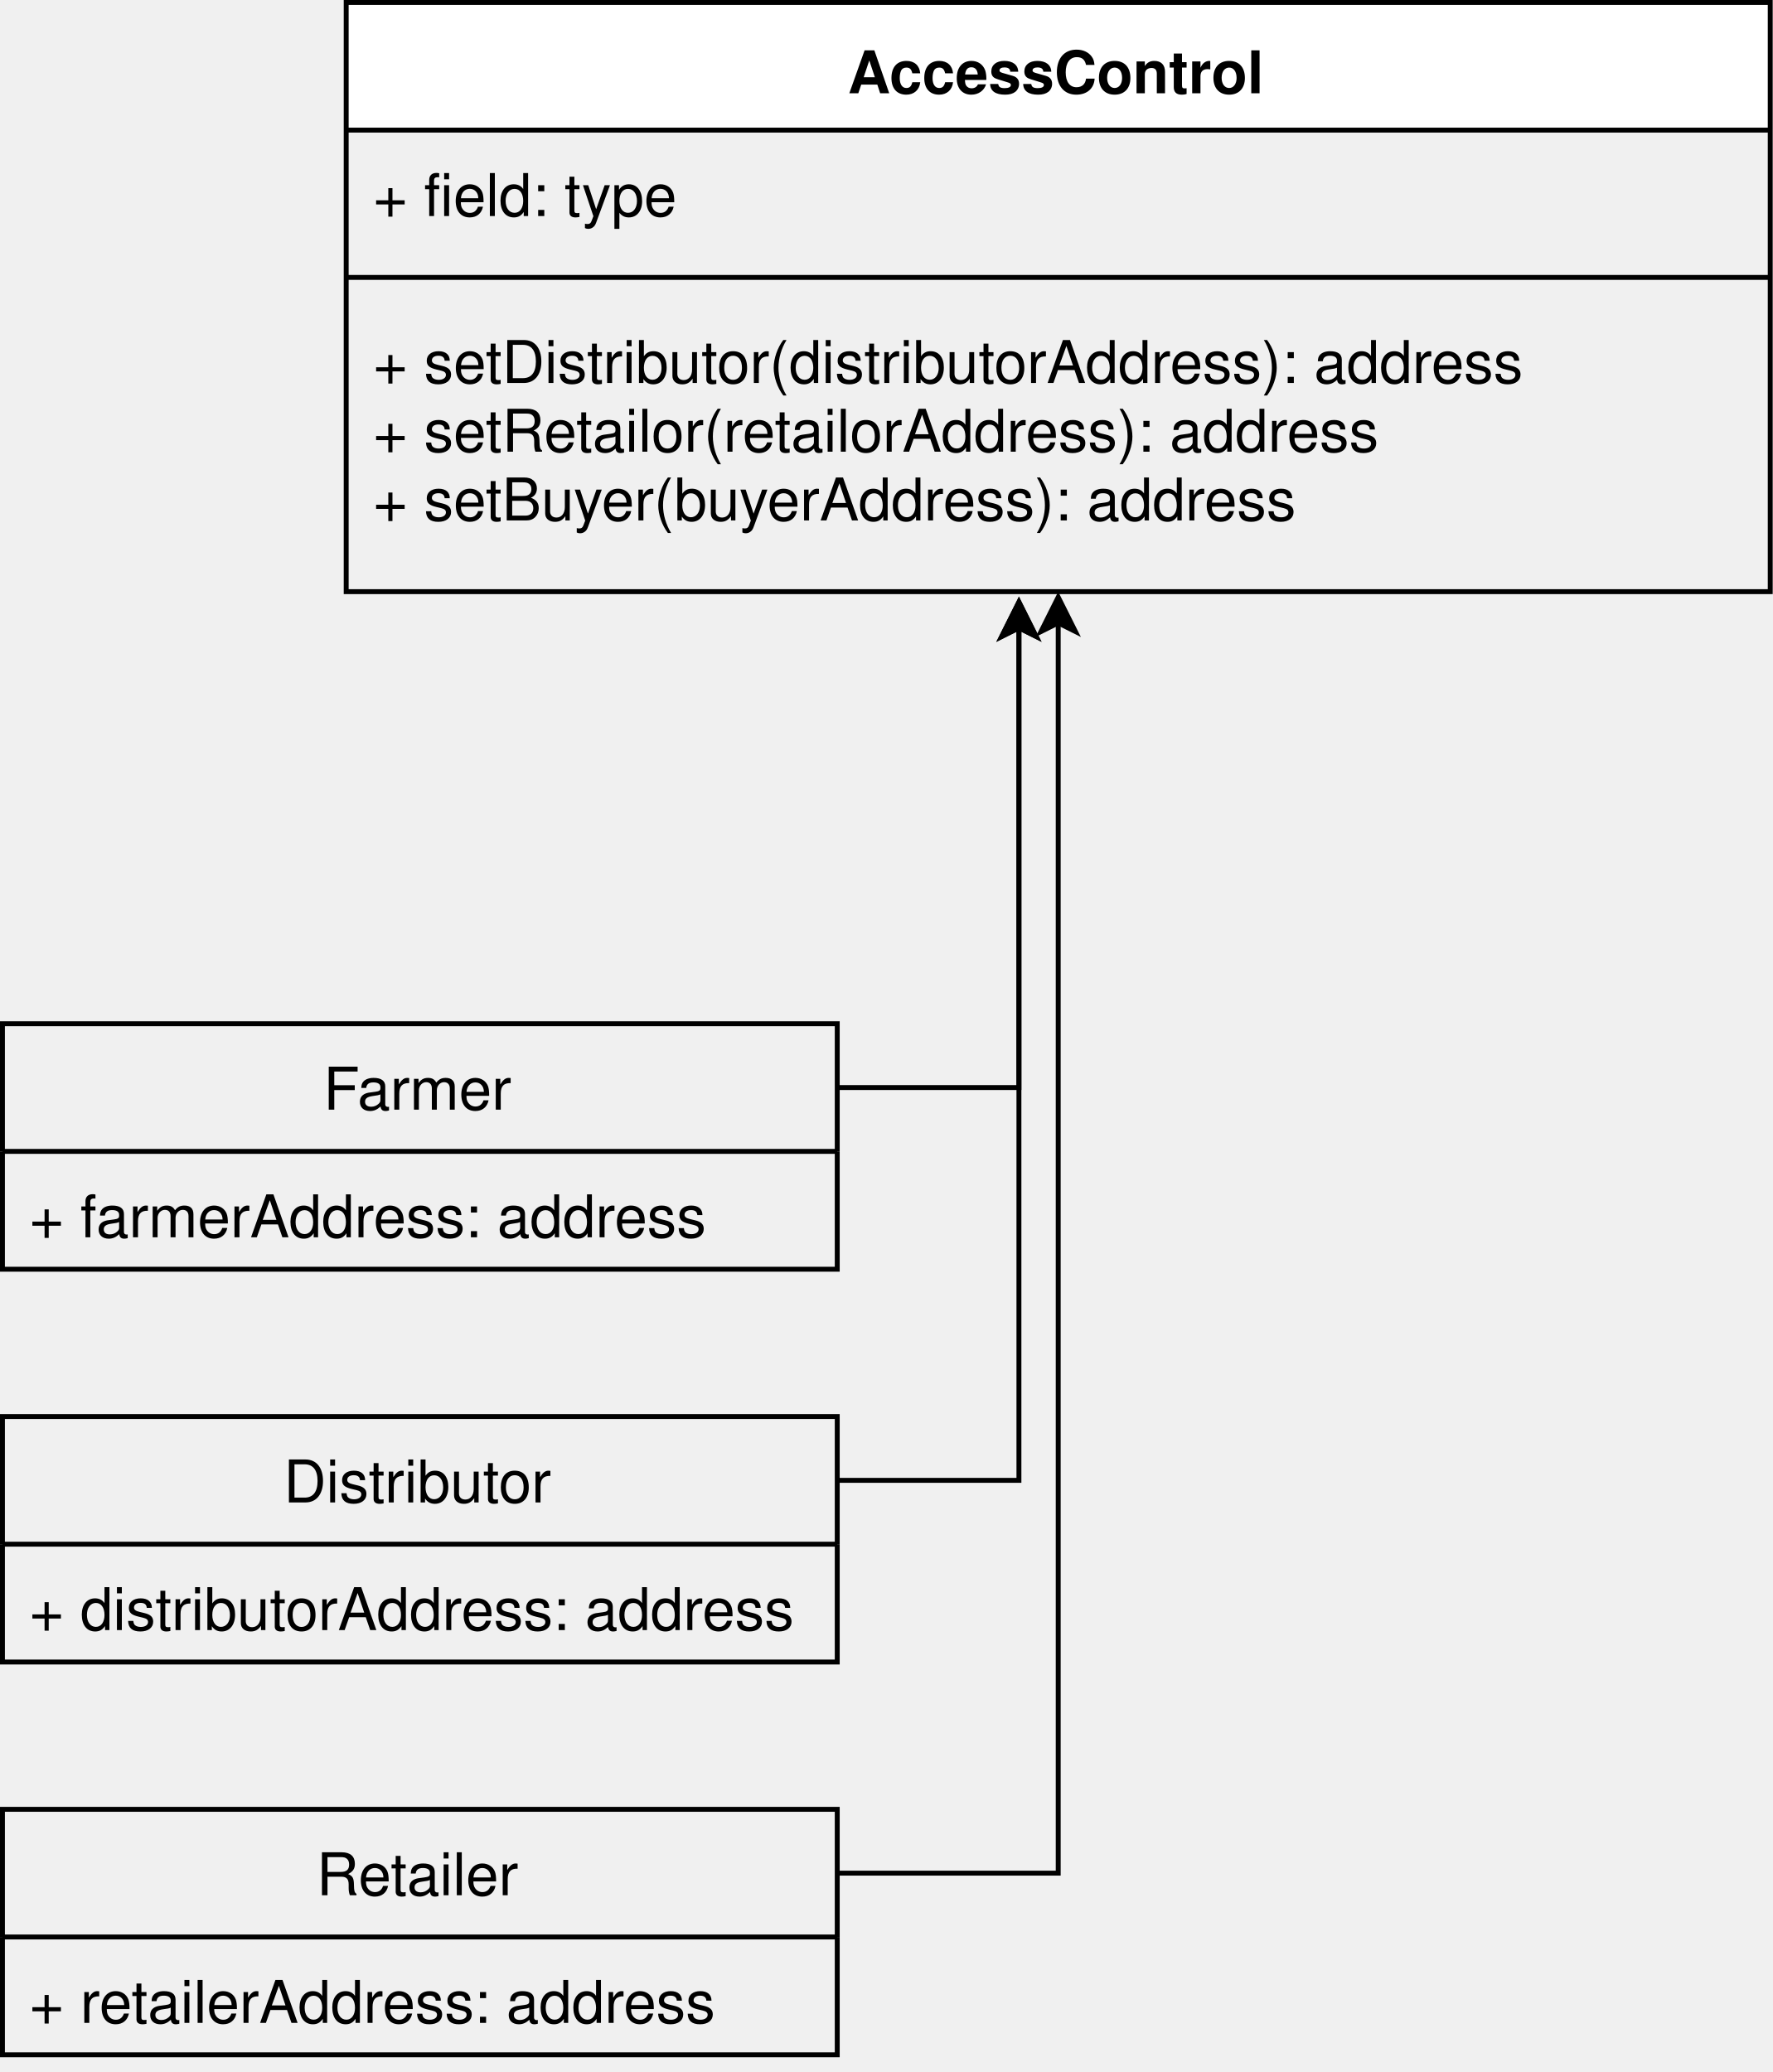
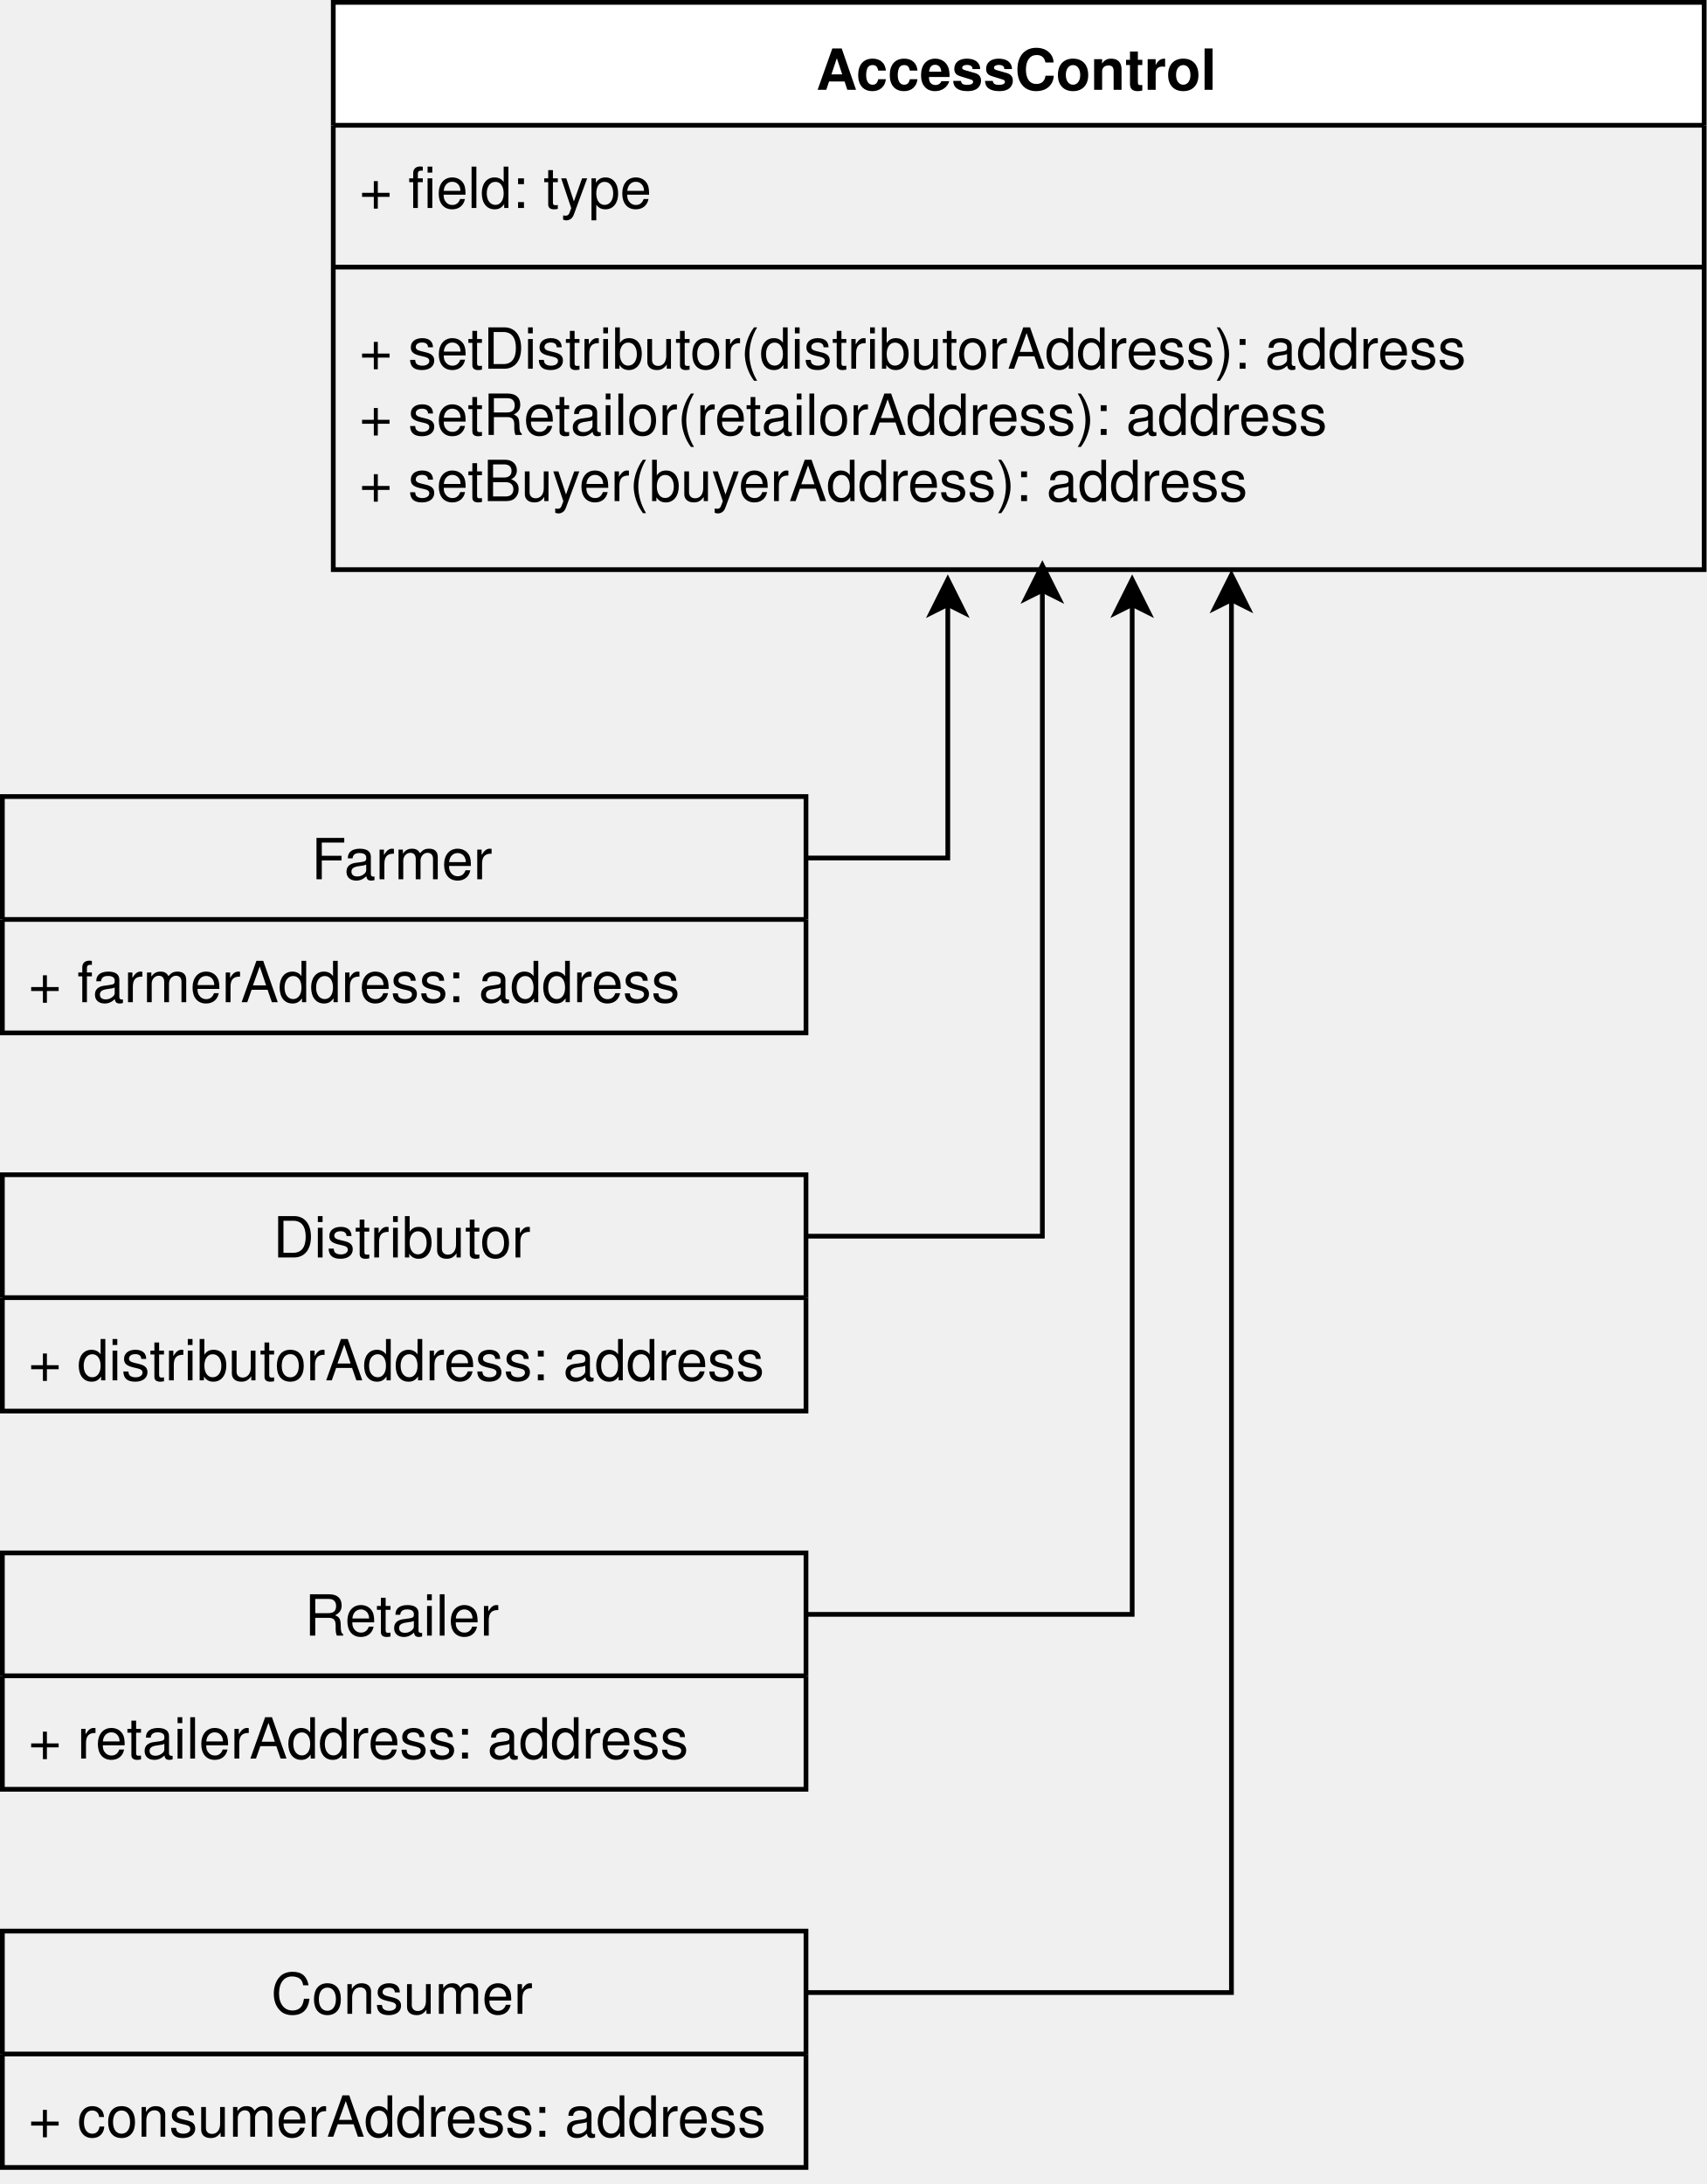
- <svg xmlns="http://www.w3.org/2000/svg" style="background-color: rgb(255, 255, 255);" version="1.1" width="361px" height="422px" viewBox="-0.5 -0.5 361 422" content="&lt;mxfile modified=&quot;2019-02-03T20:19:37.953Z&quot; host=&quot;www.draw.io&quot; agent=&quot;Mozilla/5.0 (Macintosh; Intel Mac OS X 10.14; rv:65.0) Gecko/20100101 Firefox/65.0&quot; etag=&quot;a72BPePTPHIv0eQYa_vT&quot; version=&quot;10.1.6-7&quot; type=&quot;google&quot;&gt;&lt;diagram name=&quot;Page-1&quot; id=&quot;c4acf3e9-155e-7222-9cf6-157b1a14988f&quot;&gt;7Vlbc9o6EP41zKQPzeAb0Ecuac+cSTucJtPLo7AXWyeyxcgi4Pz6ruw1xhiIm4QmnSHDBO1qdfF+nz4t0HHG8fqTYovoswxAdOxusO44k45tW5bdxzfjyQqP17MKR6h4QEGV44Y/ADm75F3yANJaoJZSaL6oO32ZJODrmo8pJVf1sLkU9VUXLISG48Znoun9zgMdlc/V7VYd/wAPI1p64FHHjPl3oZLLhNbr2M48/yu6Y1bORfFpxAK52nI5Vx1nrKTURStej0GY3JZpK8Z9PNC72beCRLcZ8G8v/jIb3bm33779/E98/xJMVw/vaZZ7JpaUj6HvQ5qOZaKVFLRznZXZSlc8FixBazTHkBvqsdBmgocJtn3cDyh03IPSHBM9pA4tF+j1Iy6Ca5bJpdl1qjGLpTWKpOIPOC0TNCd2K02csXu1iBszEt1d9CpIMWZapsLacX1m61rgNUs1OXwpBFukfLZ5jJipkCcjqbWMKaiZ6TJt+ISw3nJR5j+BjEGrDEM254RYQKekbxfmqqKc/YFCoi22WSV7GNE83ExdQY0NQvs3kLcbyHfskTlAHMwJGppzmC2gwQB8YJ0jo+QdjKWQCPUkkQUluBA7rpIVAub6ICfSBfN5El7nMRO38nylTBiXxLFzkZ+giAcBJAZPqZlmBXgGqYXkic4z5Y3whbkbdy+9jocbH6NtVTa+TLjSyHR8FsZzaAGZsQLDjj2gHz1AjzOBkEcat0K+jHtx4J09wO9gLHiOXYFxqYrWkwCOESoBFaK3BvDJe6uButNE3dmDsGAzEFOZcs2lmV8VsTvIvxa4XstjPTgRtu6BQ52CnnDMBJ8ttVQXQdUeBgGKYvquOPGssDqGfM56mGeKxn8FzTgif6Go0XrkaJmBupiZ/4+POavNixKy121HyN6prhnLaWAKARZgZGJKIhnKhImryjvKqyoIKM2Rjst6ANZc/9hq/zQhl7ZH5qS853MjI+N/0DqjIoIh5w26m2WvZS5I+YRY8mQ/8hldvJ/JYZawLrtWv3RUi+RWtm1NQXHMmyl/jlcOqVwqH47kjdQf658QjjGCTrzJ6VE+KBBM8/t60bsPbRo6Ndyu6pdNFUu8cnbrkmKjNGqHM5ttPJ1GvYawfWQqxjy3LFC7z64896jN31qMunUs7UFTJKz+HpHwTiUS/UO1aI4xXRo7d8b5ojgmC73WnDhclu7lgO2e6qLov/pFcYILoO3d8/SLwnJf66Z4HtzNUnWrQj3L+vNl3dlT+/1ZWbe8A7re/PxxFvff+RTgtqbGW1H3zZegb0LdvZq2P6Lrf0DCBy0l3HpbEj5oHO/iS4JzWf4S+u26r67fHw7otyKYz+L9BPEetObF6cUbzeoHqOKzevUrn3P1Cw==&lt;/diagram&gt;&lt;/mxfile&gt;">
+ <svg xmlns="http://www.w3.org/2000/svg" style="background-color: rgb(255, 255, 255);" version="1.1" width="361px" height="462px" viewBox="-0.5 -0.5 361 462" content="&lt;mxfile modified=&quot;2019-02-05T03:50:01.874Z&quot; host=&quot;www.draw.io&quot; agent=&quot;Mozilla/5.0 (Macintosh; Intel Mac OS X 10.14; rv:65.0) Gecko/20100101 Firefox/65.0&quot; etag=&quot;oAYHf9Rs9Ai8mPaPfqv6&quot; version=&quot;10.1.7&quot; type=&quot;google&quot;&gt;&lt;diagram name=&quot;Page-1&quot; id=&quot;c4acf3e9-155e-7222-9cf6-157b1a14988f&quot;&gt;7VrZbts6EP0aA+lDAi2Wl0cvaS+CpHDjomkeaYmW2FCiQdGxla/vUKIsa3Nkx04aXBdBI46G25zDOUMhLXPkr79xtPDumINpy9CcdcsctwxD1w0NfklLlFisvp4YXE4c5ZQZpuQFK6Pq5y6Jg8Oco2CMCrLIG20WBNgWORvinK3ybnNG87MukItLhqmNaNn6QBzhpfvStOzFf5i4npq6Z6kXM2Q/uZwtAzVfyzDn8b/ktY/SsZR/6CGHrbZM5nXLHHHGRPLkr0eYytimYUv6fa15u1k3x4Fo0uGm43+fDZ/aP3/9evxBH747k9XLpRrlGdGlisfAtnEYjlggOKNq5SJKoxWuiE9RAK3hHFym6o0ObUSJG8CzDevBHAzPmAsCgR6oF4ItwGp7hDq3KGJLuepQQBTT1tBjnLzAsIiqMeE1F4ozRifnMZU9wayBleMQfCZpKPSC6Q6tc463KBTKYDNK0SIks802fMRdEgyZEMxXTuVIp2GDHeL1lklF/htmPhY8ApfNOVEsUKekayTNVUY5o69cvC22bY4XUjR3N0NnUMODQnsP5I0S8i1jKA8QwfIEDeQ5jBa4xADYsIiR4ewJjxhlAPU4YAklCKUFU8oKiueilhPhAtkkcG9jn3E7s9yrSEgTg75zGp8gjzgODiSeTCCBEvAkUgtGAhFHyhrCD8RupF1ZLQsWPoK2nrXhR7pzAUyHvSASQ4uBGSss2VEB+s4D9DoTFPJA40bIp35HB96sAL6AMSUxdgnGaVbUDwLYB6gozhD9KQEfX+ol1M0y6mYFwhTNMJ2wkAjC5Pg88S0g/1HgWg2Pde9E2LZrDnWIxZhAJMhsKRi/cLLngeNAUgy/JCceJa2WJJ+5HsSRUv3vsUAEkL/g6qFxz+EywvxiJv9/vc852xyVkB2tGSE7p5IZ3Sxhih0owFQTQuIxlwWIXmfWYVxVYUeF2RN+Wg/gNRG/t54fpcuVYanmONX5uBGpxh8sRKSKCAScl+hupr1lcULSd8l8yJbcxjs2qVK13NhOUDimSJDnfOVZFXLVdSIJlhURRjtfROh9Mz8EVEsuFqpXBtyAcxRtuSneNp7HsMx8ZdlwXRlvkhVkLNrE5HBidUqp7iviPhSeDUtW7c21aEX++azlaRHwdjlt6N2KtGGdKm1066rTGGMlIwUVOUvHLunoNOZEfaFayQGj/XYOkMeHH53obnTv3XT+zKZPj+HN6rL/aZQDIs+j3/GIlt5NDckU/c7GkE0St6Lt1gRzAmGTF+etQ11QlMPUSVcAJerwWvV4fNXqFJKLVkgax1Ktwjym+Q4qpJcr7q1C+6xFb9ci0/hoLdKtGjEqX6POirTPZabdmBofIEnVH820EqifQZN65rYm6Vea/gZNOkiCevtI0DvcpHpm4cZS+Np2LE3q9nPztPX30KReKV8lH2/Ol6NjCFJb+3BB6tcIElcwn9XoADXqNebFv3JB+myf1va9zVRu+jSCYGrFT1jGSQShOE+7v/vTWt26jiUg9SHOpRd5tpb/449rpaRQwd3G+tF7R/2oxNeokQ9boXyWj5J8vEKAfTLV6dUDmtmflSRJIfvbHfP6Lw==&lt;/diagram&gt;&lt;/mxfile&gt;">
  <defs>
    <clipPath id="mx-clip-74-31-282-26-0">
      <rect x="74" y="31" width="282" height="26" />
    </clipPath>
    <clipPath id="mx-clip-74-65-282-60-0">
      <rect x="74" y="65" width="282" height="60" />
    </clipPath>
-     <clipPath id="mx-clip-4-239-162-24-0">
-       <rect x="4" y="239" width="162" height="24" />
+     <clipPath id="mx-clip-4-199-162-24-0">
+       <rect x="4" y="199" width="162" height="24" />
    </clipPath>
-     <clipPath id="mx-clip-4-319-162-24-0">
-       <rect x="4" y="319" width="162" height="24" />
+     <clipPath id="mx-clip-4-279-162-24-0">
+       <rect x="4" y="279" width="162" height="24" />
    </clipPath>
-     <clipPath id="mx-clip-4-399-162-24-0">
-       <rect x="4" y="399" width="162" height="24" />
+     <clipPath id="mx-clip-4-359-162-24-0">
+       <rect x="4" y="359" width="162" height="24" />
+     </clipPath>
+     <clipPath id="mx-clip-4-439-162-24-0">
+       <rect x="4" y="439" width="162" height="24" />
    </clipPath>
  </defs>
  <g>
    <path d="M 70 26 L 70 0 L 360 0 L 360 26" fill="#ffffff" stroke="#000000" stroke-miterlimit="10" pointer-events="none" />
    <path d="M 70 26 L 70 120 L 360 120 L 360 26" fill="none" stroke="#000000" stroke-miterlimit="10" pointer-events="none" />
    <path d="M 70 26 L 360 26" fill="none" stroke="#000000" stroke-miterlimit="10" pointer-events="none" />
    <g fill="#000000" font-family="Helvetica" font-weight="bold" text-anchor="middle" font-size="12px">
      <text x="214.5" y="18.5">AccessControl</text>
    </g>
    <g fill="#000000" font-family="Helvetica" clip-path="url(#mx-clip-74-31-282-26-0)" font-size="12px">
      <text x="75.5" y="43.5">+ field: type</text>
    </g>
    <path d="M 70 56 L 360 56" fill="none" stroke="#000000" stroke-miterlimit="10" pointer-events="none" />
    <g fill="#000000" font-family="Helvetica" clip-path="url(#mx-clip-74-65-282-60-0)" font-size="12px">
      <text x="75.5" y="77.5">+ setDistributor(distributorAddress): address</text>
      <text x="75.5" y="91.5">+ setRetailor(retailorAddress): address</text>
      <text x="75.5" y="105.5">+ setBuyer(buyerAddress): address</text>
    </g>
-     <path d="M 170 221 L 207 221 L 207 127.37" fill="none" stroke="#000000" stroke-miterlimit="10" pointer-events="none" />
-     <path d="M 207 122.12 L 210.5 129.12 L 207 127.37 L 203.5 129.12 Z" fill="#000000" stroke="#000000" stroke-miterlimit="10" pointer-events="none" />
-     <path d="M 0 234 L 0 208 L 170 208 L 170 234" fill="none" stroke="#000000" stroke-miterlimit="10" pointer-events="none" />
-     <path d="M 0 234 L 0 258 L 170 258 L 170 234" fill="none" stroke="#000000" stroke-miterlimit="10" pointer-events="none" />
-     <path d="M 0 234 L 170 234" fill="none" stroke="#000000" stroke-miterlimit="10" pointer-events="none" />
+     <path d="M 170 181 L 200 181 L 200 127.37" fill="none" stroke="#000000" stroke-miterlimit="10" pointer-events="none" />
+     <path d="M 200 122.12 L 203.5 129.12 L 200 127.37 L 196.5 129.12 Z" fill="#000000" stroke="#000000" stroke-miterlimit="10" pointer-events="none" />
+     <path d="M 0 194 L 0 168 L 170 168 L 170 194" fill="none" stroke="#000000" stroke-miterlimit="10" pointer-events="none" />
+     <path d="M 0 194 L 0 218 L 170 218 L 170 194" fill="none" stroke="#000000" stroke-miterlimit="10" pointer-events="none" />
+     <path d="M 0 194 L 170 194" fill="none" stroke="#000000" stroke-miterlimit="10" pointer-events="none" />
    <g fill="#000000" font-family="Helvetica" text-anchor="middle" font-size="12px">
-       <text x="84.5" y="225.5">Farmer</text>
+       <text x="84.5" y="185.5">Farmer</text>
    </g>
-     <g fill="#000000" font-family="Helvetica" clip-path="url(#mx-clip-4-239-162-24-0)" font-size="12px">
-       <text x="5.5" y="251.5">+ farmerAddress: address</text>
+     <g fill="#000000" font-family="Helvetica" clip-path="url(#mx-clip-4-199-162-24-0)" font-size="12px">
+       <text x="5.5" y="211.5">+ farmerAddress: address</text>
    </g>
-     <path d="M 170 301 L 207 301 L 207 127.37" fill="none" stroke="#000000" stroke-miterlimit="10" pointer-events="none" />
-     <path d="M 207 122.12 L 210.5 129.12 L 207 127.37 L 203.5 129.12 Z" fill="#000000" stroke="#000000" stroke-miterlimit="10" pointer-events="none" />
-     <path d="M 0 314 L 0 288 L 170 288 L 170 314" fill="none" stroke="#000000" stroke-miterlimit="10" pointer-events="none" />
-     <path d="M 0 314 L 0 338 L 170 338 L 170 314" fill="none" stroke="#000000" stroke-miterlimit="10" pointer-events="none" />
-     <path d="M 0 314 L 170 314" fill="none" stroke="#000000" stroke-miterlimit="10" pointer-events="none" />
+     <path d="M 170 261 L 220 261 L 220 124.37" fill="none" stroke="#000000" stroke-miterlimit="10" pointer-events="none" />
+     <path d="M 220 119.12 L 223.5 126.12 L 220 124.37 L 216.5 126.12 Z" fill="#000000" stroke="#000000" stroke-miterlimit="10" pointer-events="none" />
+     <path d="M 0 274 L 0 248 L 170 248 L 170 274" fill="none" stroke="#000000" stroke-miterlimit="10" pointer-events="none" />
+     <path d="M 0 274 L 0 298 L 170 298 L 170 274" fill="none" stroke="#000000" stroke-miterlimit="10" pointer-events="none" />
+     <path d="M 0 274 L 170 274" fill="none" stroke="#000000" stroke-miterlimit="10" pointer-events="none" />
    <g fill="#000000" font-family="Helvetica" text-anchor="middle" font-size="12px">
-       <text x="84.5" y="305.5">Distributor</text>
+       <text x="84.5" y="265.5">Distributor</text>
    </g>
-     <g fill="#000000" font-family="Helvetica" clip-path="url(#mx-clip-4-319-162-24-0)" font-size="12px">
-       <text x="5.5" y="331.5">+ distributorAddress: address</text>
+     <g fill="#000000" font-family="Helvetica" clip-path="url(#mx-clip-4-279-162-24-0)" font-size="12px">
+       <text x="5.5" y="291.5">+ distributorAddress: address</text>
    </g>
-     <path d="M 170 381 L 215 381 L 215 126.37" fill="none" stroke="#000000" stroke-miterlimit="10" pointer-events="none" />
-     <path d="M 215 121.12 L 218.5 128.12 L 215 126.37 L 211.5 128.12 Z" fill="#000000" stroke="#000000" stroke-miterlimit="10" pointer-events="none" />
-     <path d="M 0 394 L 0 368 L 170 368 L 170 394" fill="none" stroke="#000000" stroke-miterlimit="10" pointer-events="none" />
-     <path d="M 0 394 L 0 418 L 170 418 L 170 394" fill="none" stroke="#000000" stroke-miterlimit="10" pointer-events="none" />
-     <path d="M 0 394 L 170 394" fill="none" stroke="#000000" stroke-miterlimit="10" pointer-events="none" />
+     <path d="M 170 341 L 239 341 L 239 127.37" fill="none" stroke="#000000" stroke-miterlimit="10" pointer-events="none" />
+     <path d="M 239 122.12 L 242.5 129.12 L 239 127.37 L 235.5 129.12 Z" fill="#000000" stroke="#000000" stroke-miterlimit="10" pointer-events="none" />
+     <path d="M 0 354 L 0 328 L 170 328 L 170 354" fill="none" stroke="#000000" stroke-miterlimit="10" pointer-events="none" />
+     <path d="M 0 354 L 0 378 L 170 378 L 170 354" fill="none" stroke="#000000" stroke-miterlimit="10" pointer-events="none" />
+     <path d="M 0 354 L 170 354" fill="none" stroke="#000000" stroke-miterlimit="10" pointer-events="none" />
    <g fill="#000000" font-family="Helvetica" text-anchor="middle" font-size="12px">
-       <text x="84.5" y="385.5">Retailer</text>
+       <text x="84.5" y="345.5">Retailer</text>
    </g>
-     <g fill="#000000" font-family="Helvetica" clip-path="url(#mx-clip-4-399-162-24-0)" font-size="12px">
-       <text x="5.5" y="411.5">+ retailerAddress: address</text>
+     <g fill="#000000" font-family="Helvetica" clip-path="url(#mx-clip-4-359-162-24-0)" font-size="12px">
+       <text x="5.5" y="371.5">+ retailerAddress: address</text>
+     </g>
+     <path d="M 170 421 L 260 421 L 260 126.37" fill="none" stroke="#000000" stroke-miterlimit="10" pointer-events="none" />
+     <path d="M 260 121.12 L 263.5 128.12 L 260 126.37 L 256.5 128.12 Z" fill="#000000" stroke="#000000" stroke-miterlimit="10" pointer-events="none" />
+     <path d="M 0 434 L 0 408 L 170 408 L 170 434" fill="none" stroke="#000000" stroke-miterlimit="10" pointer-events="none" />
+     <path d="M 0 434 L 0 458 L 170 458 L 170 434" fill="none" stroke="#000000" stroke-miterlimit="10" pointer-events="none" />
+     <path d="M 0 434 L 170 434" fill="none" stroke="#000000" stroke-miterlimit="10" pointer-events="none" />
+     <g fill="#000000" font-family="Helvetica" text-anchor="middle" font-size="12px">
+       <text x="84.5" y="425.5">Consumer</text>
+     </g>
+     <g fill="#000000" font-family="Helvetica" clip-path="url(#mx-clip-4-439-162-24-0)" font-size="12px">
+       <text x="5.5" y="451.5">+ consumerAddress: address</text>
    </g>
  </g>
</svg>
